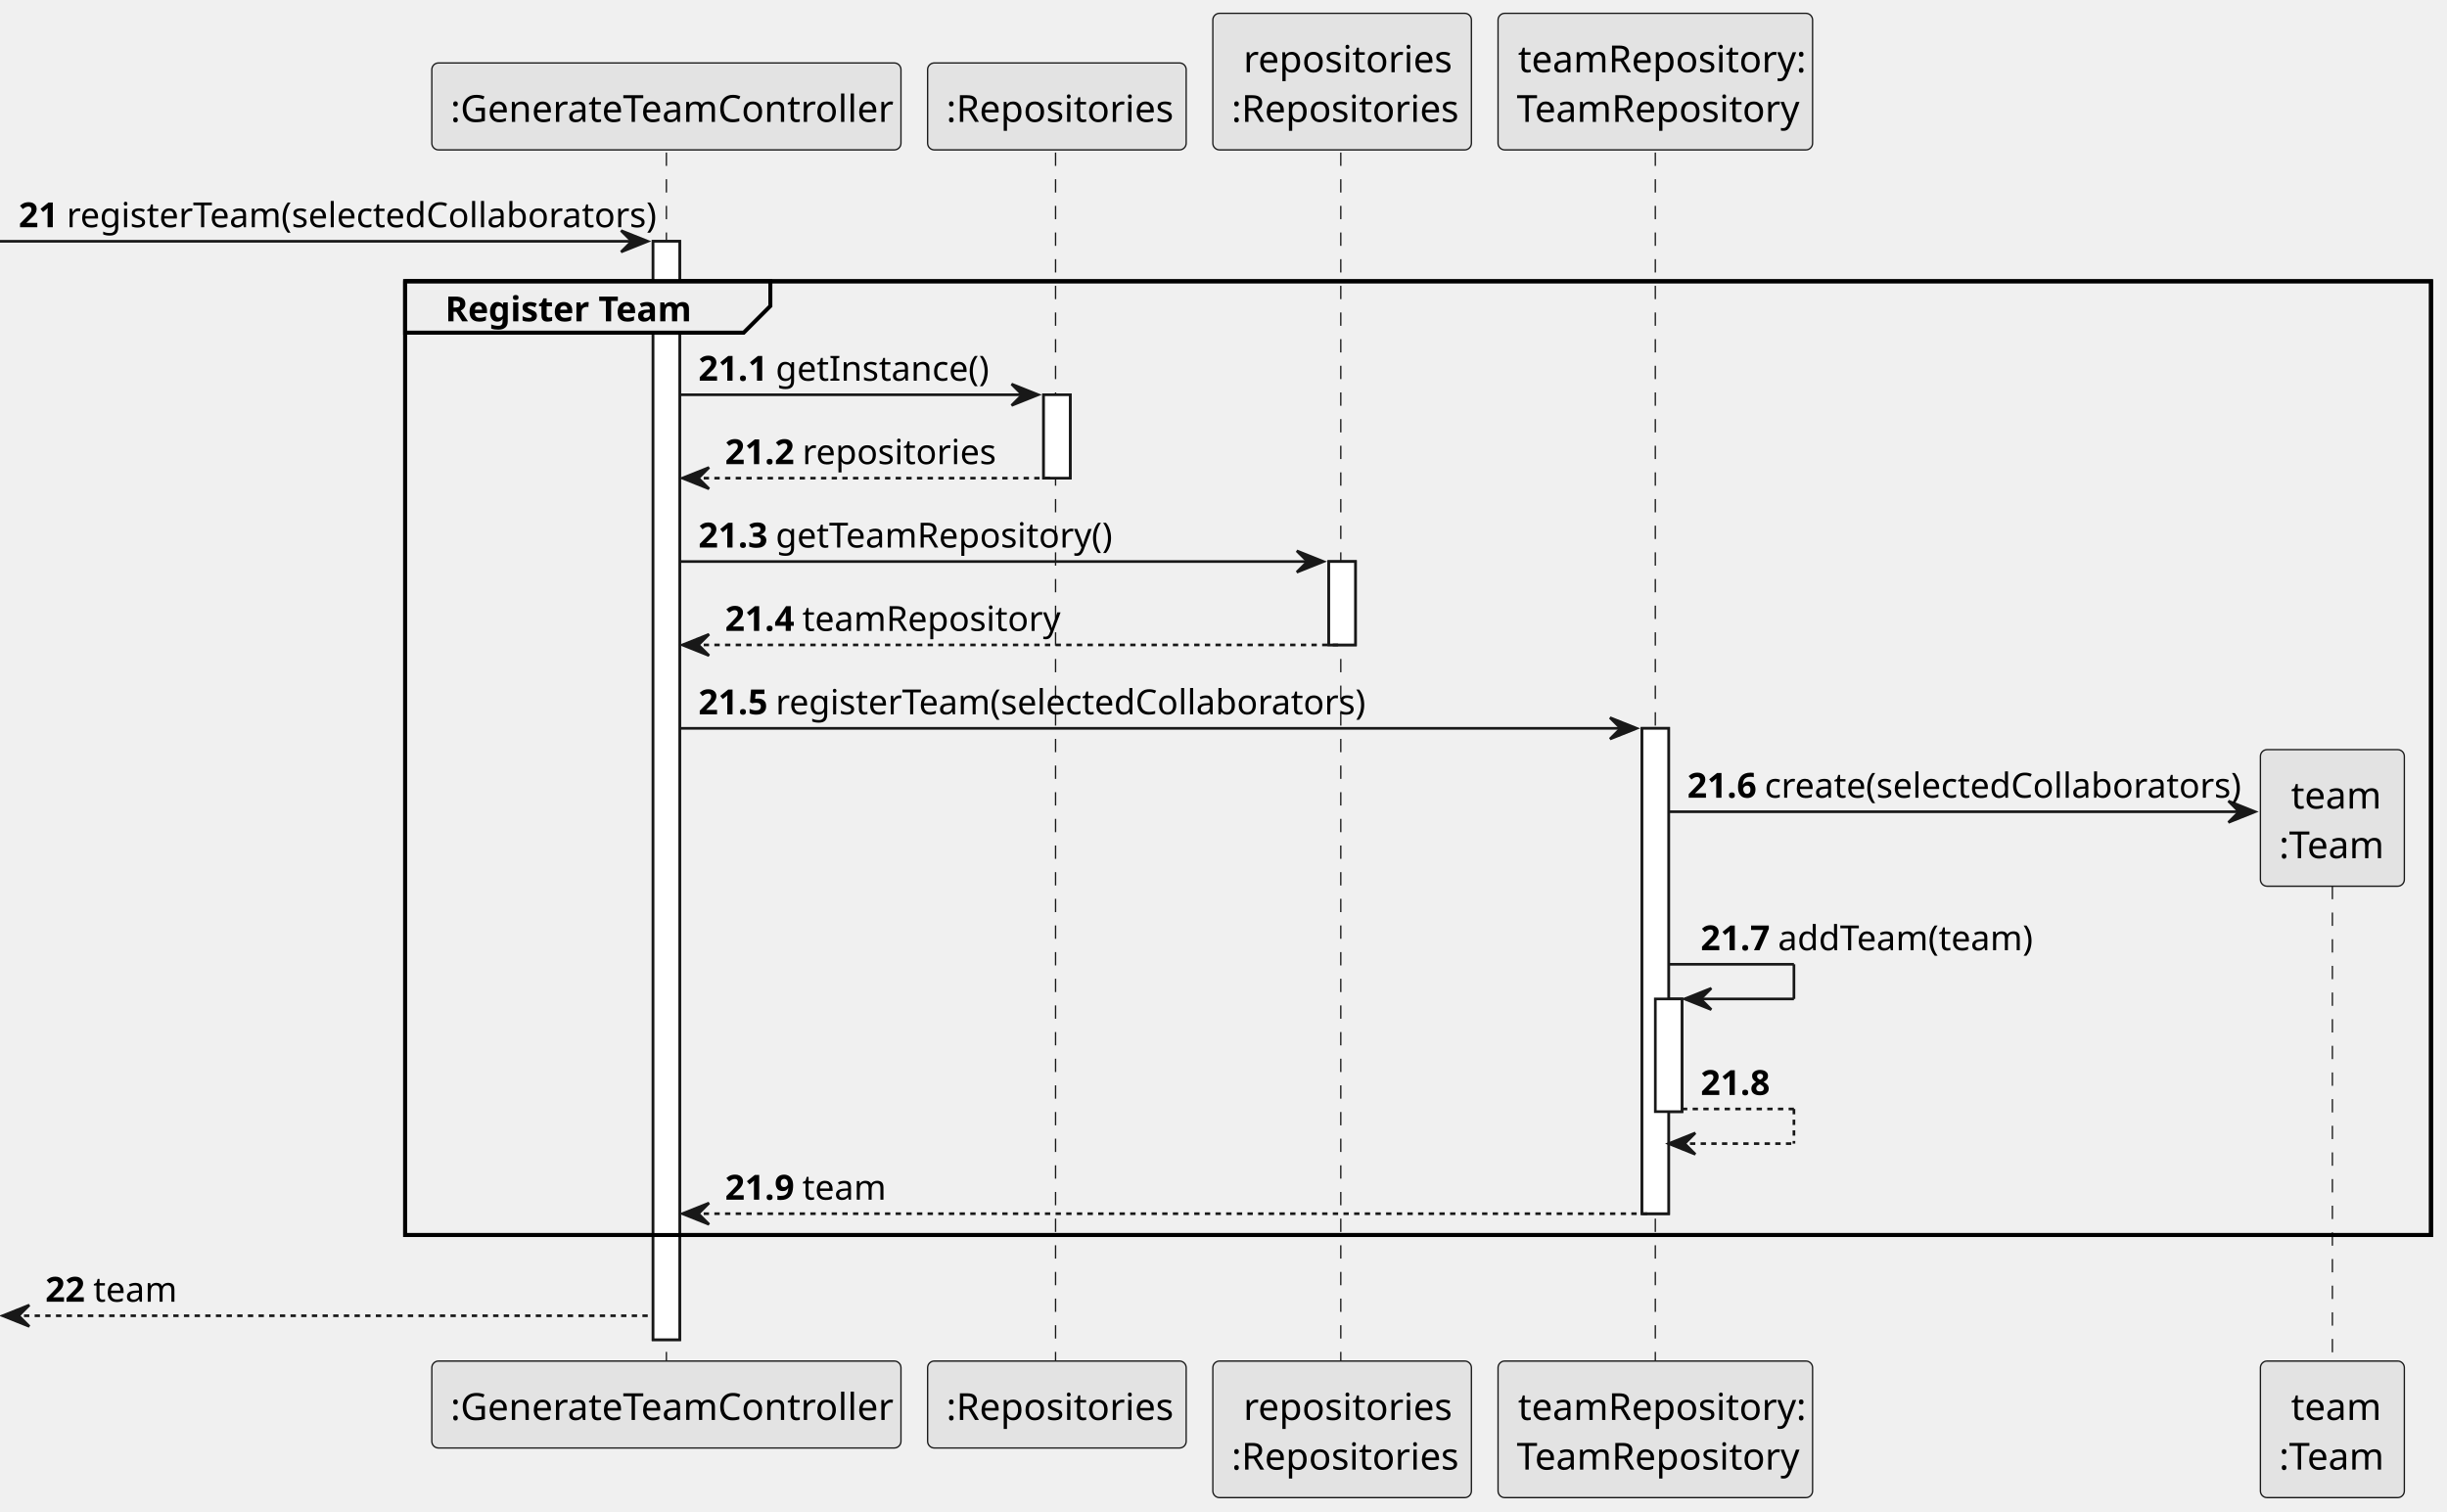
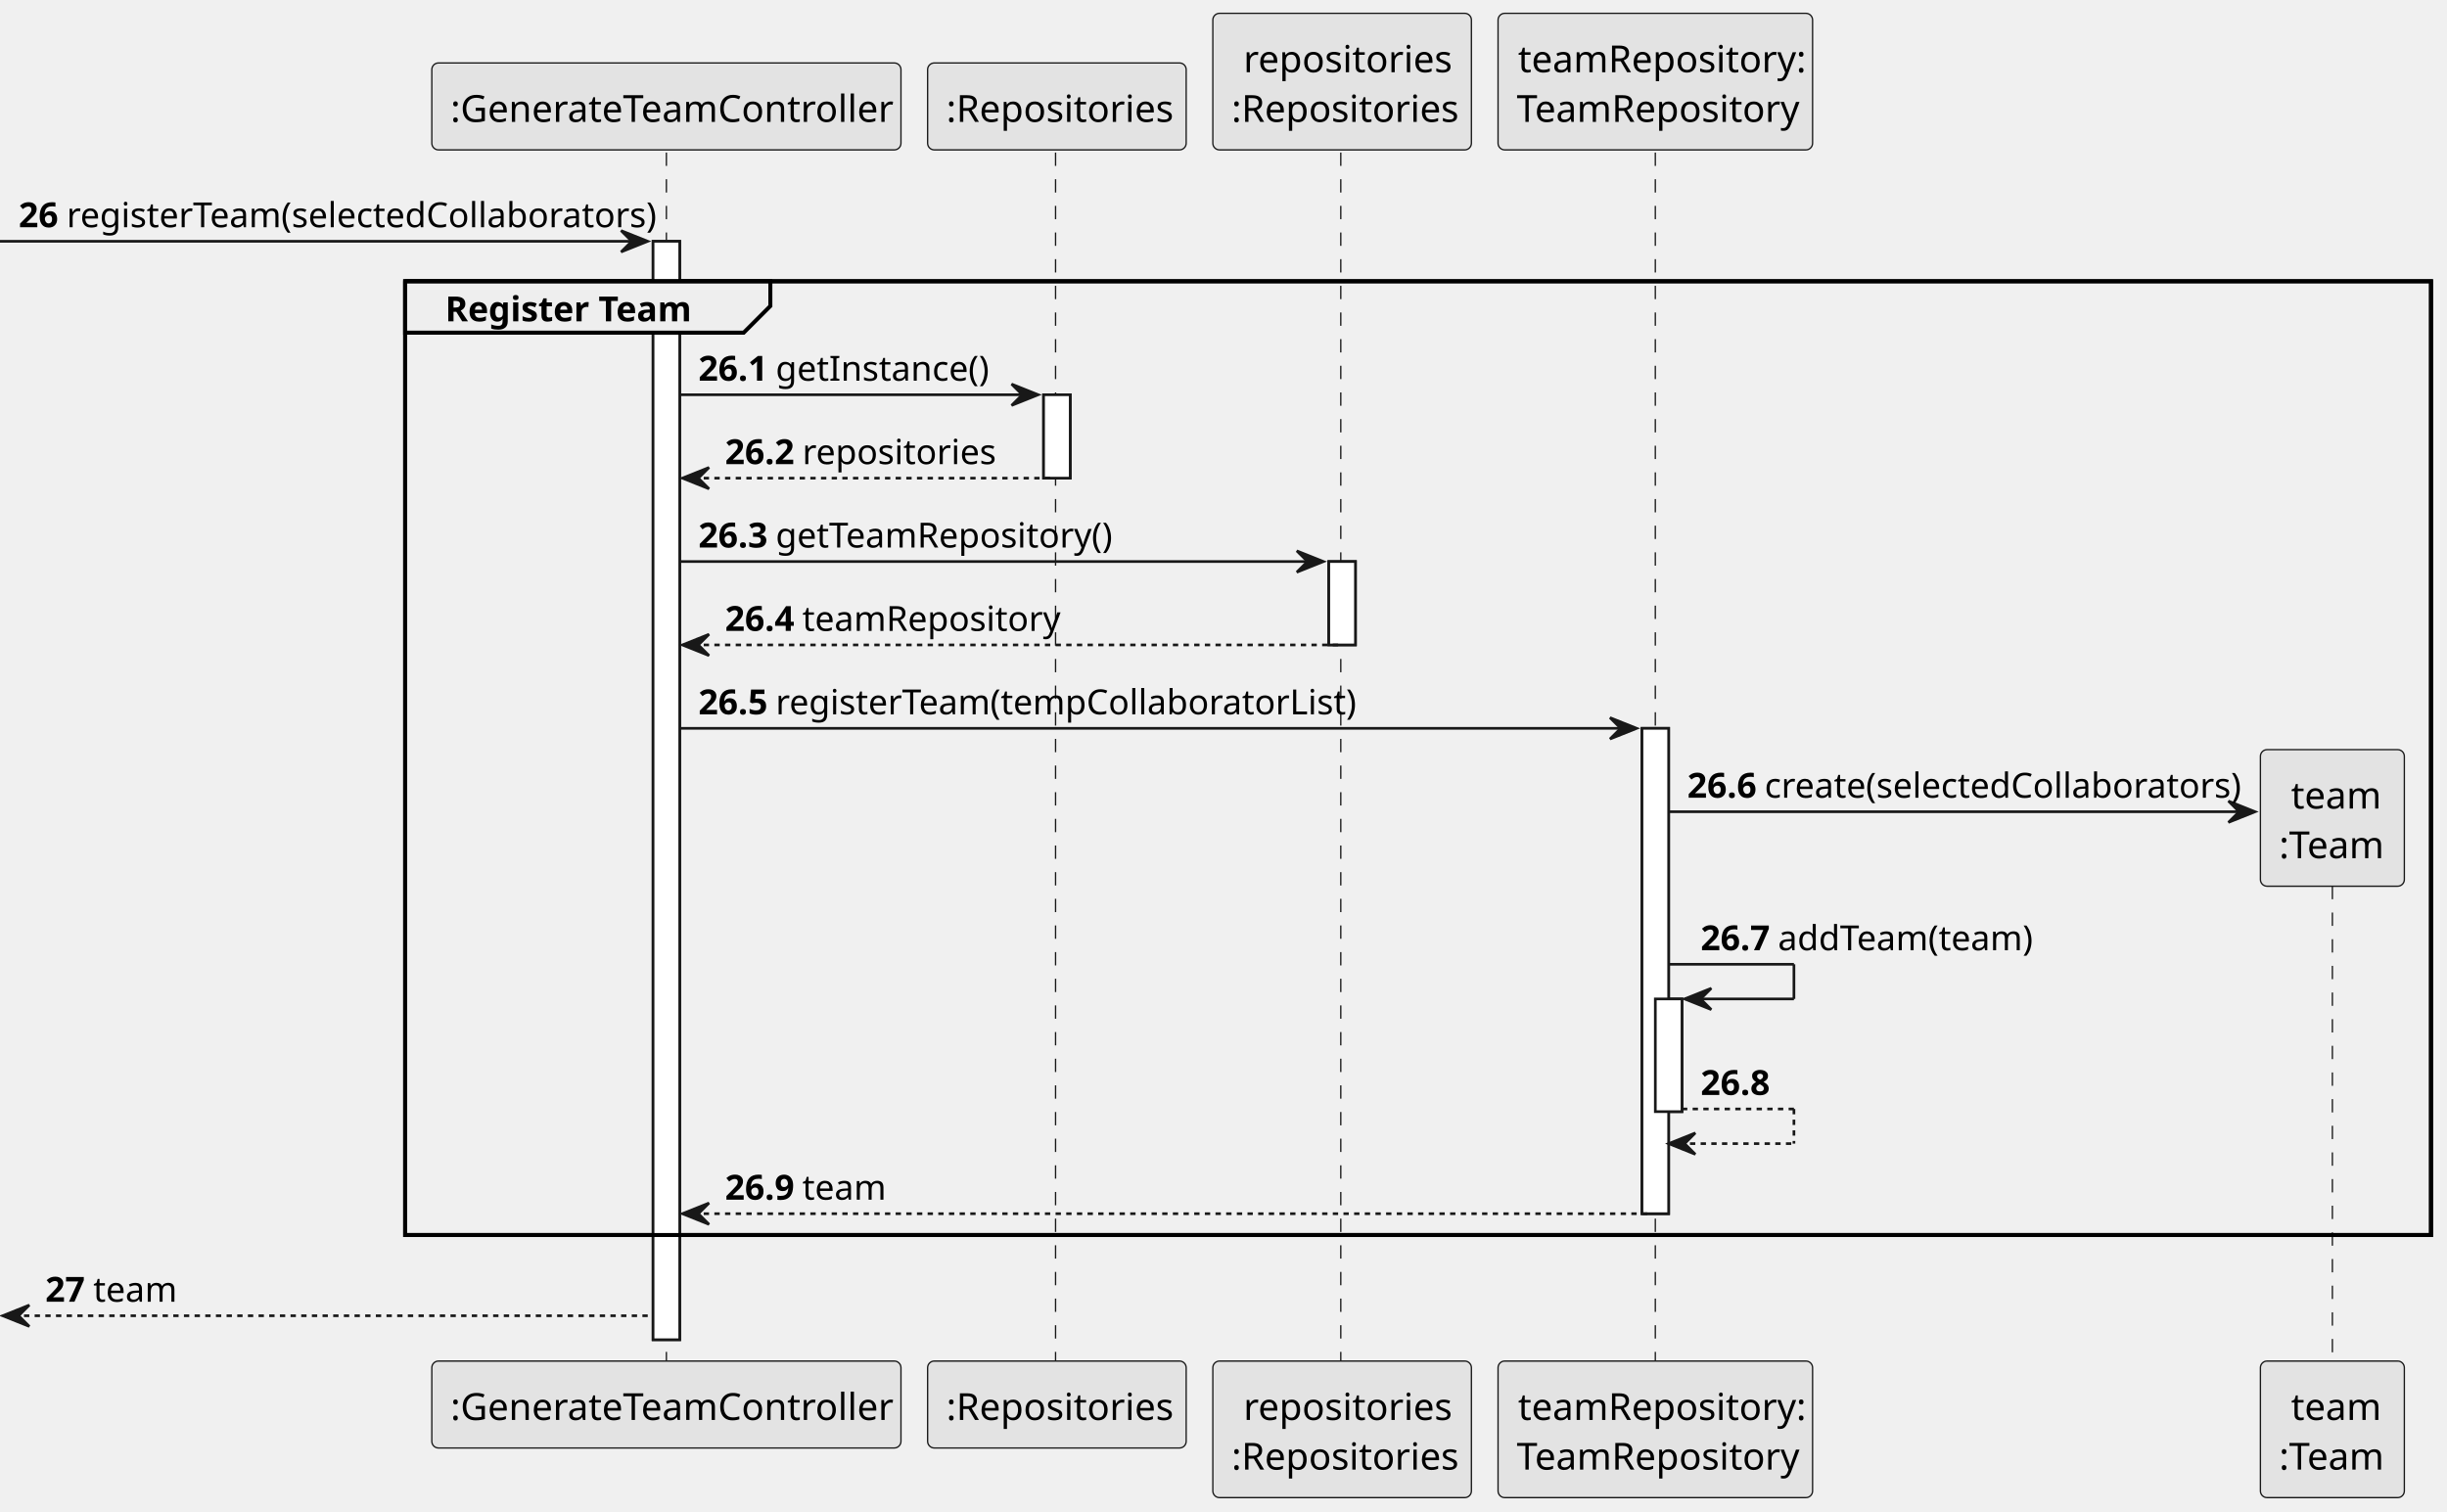
<svg xmlns="http://www.w3.org/2000/svg" contentStyleType="text/css" height="567px" preserveAspectRatio="none" style="width:918px;height:567px;background:#FFFFFF;" version="1.1" viewBox="0 0 918 567" width="918px" zoomAndPan="magnify">
  <defs />
  <g>
    <rect fill="#FFFFFF" height="412.152" style="stroke:#181818;stroke-width:1.0;" width="10" x="245" y="90.533" />
    <rect fill="#FFFFFF" height="31.291" style="stroke:#181818;stroke-width:1.0;" width="10" x="391.5" y="148.115" />
    <rect fill="#FFFFFF" height="31.291" style="stroke:#181818;stroke-width:1.0;" width="10" x="498.5" y="210.697" />
    <rect fill="#FFFFFF" height="182.115" style="stroke:#181818;stroke-width:1.0;" width="10" x="616" y="273.279" />
    <rect fill="#FFFFFF" height="42.291" style="stroke:#181818;stroke-width:1.0;" width="10" x="621" y="374.812" />
    <rect fill="none" height="357.861" style="stroke:#000000;stroke-width:1.5;" width="760" x="152" y="105.533" />
    <line style="stroke:#181818;stroke-width:0.5;stroke-dasharray:5.0,5.0;" x1="250" x2="250" y1="57.242" y2="511.685" />
    <line style="stroke:#181818;stroke-width:0.5;stroke-dasharray:5.0,5.0;" x1="396" x2="396" y1="57.242" y2="511.685" />
    <line style="stroke:#181818;stroke-width:0.5;stroke-dasharray:5.0,5.0;" x1="503" x2="503" y1="57.242" y2="511.685" />
    <line style="stroke:#181818;stroke-width:0.5;stroke-dasharray:5.0,5.0;" x1="621" x2="621" y1="57.242" y2="511.685" />
    <line style="stroke:#181818;stroke-width:0.5;stroke-dasharray:5.0,5.0;" x1="875" x2="875" y1="322.4" y2="511.685" />
    <rect fill="#E3E3E3" height="32.621" rx="2.5" ry="2.5" style="stroke:#181818;stroke-width:0.5;" width="176" x="162" y="23.621" />
    <text fill="#000000" font-family="sans-serif" font-size="14" lengthAdjust="spacing" textLength="162" x="169" y="45.728">:GenerateTeamController</text>
    <rect fill="#E3E3E3" height="32.621" rx="2.5" ry="2.5" style="stroke:#181818;stroke-width:0.5;" width="176" x="162" y="510.685" />
    <text fill="#000000" font-family="sans-serif" font-size="14" lengthAdjust="spacing" textLength="162" x="169" y="532.793">:GenerateTeamController</text>
    <rect fill="#E3E3E3" height="32.621" rx="2.5" ry="2.5" style="stroke:#181818;stroke-width:0.5;" width="97" x="348" y="23.621" />
    <text fill="#000000" font-family="sans-serif" font-size="14" lengthAdjust="spacing" textLength="83" x="355" y="45.728">:Repositories</text>
    <rect fill="#E3E3E3" height="32.621" rx="2.5" ry="2.5" style="stroke:#181818;stroke-width:0.5;" width="97" x="348" y="510.685" />
    <text fill="#000000" font-family="sans-serif" font-size="14" lengthAdjust="spacing" textLength="83" x="355" y="532.793">:Repositories</text>
    <rect fill="#E3E3E3" height="51.242" rx="2.5" ry="2.5" style="stroke:#181818;stroke-width:0.5;" width="97" x="455" y="5" />
    <text fill="#000000" font-family="sans-serif" font-size="14" lengthAdjust="spacing" textLength="74" x="466.5" y="27.107">repositories</text>
    <text fill="#000000" font-family="sans-serif" font-size="14" lengthAdjust="spacing" textLength="83" x="462" y="45.728">:Repositories</text>
    <rect fill="#E3E3E3" height="51.242" rx="2.5" ry="2.5" style="stroke:#181818;stroke-width:0.5;" width="97" x="455" y="510.685" />
    <text fill="#000000" font-family="sans-serif" font-size="14" lengthAdjust="spacing" textLength="74" x="466.5" y="532.793">repositories</text>
    <text fill="#000000" font-family="sans-serif" font-size="14" lengthAdjust="spacing" textLength="83" x="462" y="551.414">:Repositories</text>
    <rect fill="#E3E3E3" height="51.242" rx="2.5" ry="2.5" style="stroke:#181818;stroke-width:0.5;" width="118" x="562" y="5" />
    <text fill="#000000" font-family="sans-serif" font-size="14" lengthAdjust="spacing" textLength="103" x="569.5" y="27.107">teamRepository:</text>
    <text fill="#000000" font-family="sans-serif" font-size="14" lengthAdjust="spacing" textLength="104" x="569" y="45.728">TeamRepository</text>
    <rect fill="#E3E3E3" height="51.242" rx="2.5" ry="2.5" style="stroke:#181818;stroke-width:0.5;" width="118" x="562" y="510.685" />
    <text fill="#000000" font-family="sans-serif" font-size="14" lengthAdjust="spacing" textLength="103" x="569.5" y="532.793">teamRepository:</text>
    <text fill="#000000" font-family="sans-serif" font-size="14" lengthAdjust="spacing" textLength="104" x="569" y="551.414">TeamRepository</text>
    <rect fill="#E3E3E3" height="51.242" rx="2.5" ry="2.5" style="stroke:#181818;stroke-width:0.5;" width="54" x="848" y="510.685" />
    <text fill="#000000" font-family="sans-serif" font-size="14" lengthAdjust="spacing" textLength="31" x="859.5" y="532.793">team</text>
    <text fill="#000000" font-family="sans-serif" font-size="14" lengthAdjust="spacing" textLength="40" x="855" y="551.414">:Team</text>
    <rect fill="#FFFFFF" height="412.152" style="stroke:#181818;stroke-width:1.0;" width="10" x="245" y="90.533" />
    <rect fill="#FFFFFF" height="31.291" style="stroke:#181818;stroke-width:1.0;" width="10" x="391.5" y="148.115" />
    <rect fill="#FFFFFF" height="31.291" style="stroke:#181818;stroke-width:1.0;" width="10" x="498.5" y="210.697" />
    <rect fill="#FFFFFF" height="182.115" style="stroke:#181818;stroke-width:1.0;" width="10" x="616" y="273.279" />
    <rect fill="#FFFFFF" height="42.291" style="stroke:#181818;stroke-width:1.0;" width="10" x="621" y="374.812" />
    <polygon fill="#181818" points="233,86.533,243,90.533,233,94.533,237,90.533" style="stroke:#181818;stroke-width:1.0;" />
    <line style="stroke:#181818;stroke-width:1.0;" x1="0" x2="239" y1="90.533" y2="90.533" />
-     <text fill="#000000" font-family="sans-serif" font-size="13" font-weight="bold" lengthAdjust="spacing" textLength="14" x="7" y="85.27">21</text>
+     <text fill="#000000" font-family="sans-serif" font-size="13" font-weight="bold" lengthAdjust="spacing" textLength="14" x="7" y="85.27">26</text>
    <text fill="#000000" font-family="sans-serif" font-size="13" lengthAdjust="spacing" textLength="208" x="25" y="85.27">registerTeam(selectedCollaborators)</text>
    <path d="M152,105.533 L289,105.533 L289,114.824 L279,124.824 L152,124.824 L152,105.533 " fill="#EEEEEE" style="stroke:#000000;stroke-width:1.5;" />
    <rect fill="none" height="357.861" style="stroke:#000000;stroke-width:1.5;" width="760" x="152" y="105.533" />
    <text fill="#000000" font-family="sans-serif" font-size="13" font-weight="bold" lengthAdjust="spacing" textLength="92" x="167" y="120.561">Register Team</text>
    <polygon fill="#181818" points="379.5,144.115,389.5,148.115,379.5,152.115,383.5,148.115" style="stroke:#181818;stroke-width:1.0;" />
    <line style="stroke:#181818;stroke-width:1.0;" x1="255" x2="385.5" y1="148.115" y2="148.115" />
-     <text fill="#000000" font-family="sans-serif" font-size="13" font-weight="bold" lengthAdjust="spacing" textLength="25" x="262" y="142.852">21.1</text>
+     <text fill="#000000" font-family="sans-serif" font-size="13" font-weight="bold" lengthAdjust="spacing" textLength="25" x="262" y="142.852">26.1</text>
    <text fill="#000000" font-family="sans-serif" font-size="13" lengthAdjust="spacing" textLength="75" x="291" y="142.852">getInstance()</text>
    <polygon fill="#181818" points="266,175.406,256,179.406,266,183.406,262,179.406" style="stroke:#181818;stroke-width:1.0;" />
    <line style="stroke:#181818;stroke-width:1.0;stroke-dasharray:2.0,2.0;" x1="260" x2="395.5" y1="179.406" y2="179.406" />
-     <text fill="#000000" font-family="sans-serif" font-size="13" font-weight="bold" lengthAdjust="spacing" textLength="25" x="272" y="174.144">21.2</text>
+     <text fill="#000000" font-family="sans-serif" font-size="13" font-weight="bold" lengthAdjust="spacing" textLength="25" x="272" y="174.144">26.2</text>
    <text fill="#000000" font-family="sans-serif" font-size="13" lengthAdjust="spacing" textLength="67" x="301" y="174.144">repositories</text>
    <polygon fill="#181818" points="486.5,206.697,496.5,210.697,486.5,214.697,490.5,210.697" style="stroke:#181818;stroke-width:1.0;" />
    <line style="stroke:#181818;stroke-width:1.0;" x1="255" x2="492.5" y1="210.697" y2="210.697" />
-     <text fill="#000000" font-family="sans-serif" font-size="13" font-weight="bold" lengthAdjust="spacing" textLength="25" x="262" y="205.435">21.3</text>
+     <text fill="#000000" font-family="sans-serif" font-size="13" font-weight="bold" lengthAdjust="spacing" textLength="25" x="262" y="205.435">26.3</text>
    <text fill="#000000" font-family="sans-serif" font-size="13" lengthAdjust="spacing" textLength="120" x="291" y="205.435">getTeamRepository()</text>
    <polygon fill="#181818" points="266,237.988,256,241.988,266,245.988,262,241.988" style="stroke:#181818;stroke-width:1.0;" />
    <line style="stroke:#181818;stroke-width:1.0;stroke-dasharray:2.0,2.0;" x1="260" x2="502.5" y1="241.988" y2="241.988" />
-     <text fill="#000000" font-family="sans-serif" font-size="13" font-weight="bold" lengthAdjust="spacing" textLength="25" x="272" y="236.726">21.4</text>
+     <text fill="#000000" font-family="sans-serif" font-size="13" font-weight="bold" lengthAdjust="spacing" textLength="25" x="272" y="236.726">26.4</text>
    <text fill="#000000" font-family="sans-serif" font-size="13" lengthAdjust="spacing" textLength="91" x="301" y="236.726">teamRepository</text>
    <polygon fill="#181818" points="604,269.279,614,273.279,604,277.279,608,273.279" style="stroke:#181818;stroke-width:1.0;" />
    <line style="stroke:#181818;stroke-width:1.0;" x1="255" x2="610" y1="273.279" y2="273.279" />
-     <text fill="#000000" font-family="sans-serif" font-size="13" font-weight="bold" lengthAdjust="spacing" textLength="25" x="262" y="268.017">21.5</text>
-     <text fill="#000000" font-family="sans-serif" font-size="13" lengthAdjust="spacing" textLength="208" x="291" y="268.017">registerTeam(selectedCollaborators)</text>
+     <text fill="#000000" font-family="sans-serif" font-size="13" font-weight="bold" lengthAdjust="spacing" textLength="25" x="262" y="268.017">26.5</text>
+     <text fill="#000000" font-family="sans-serif" font-size="13" lengthAdjust="spacing" textLength="202" x="291" y="268.017">registerTeam(tempCollaboratorList)</text>
    <polygon fill="#181818" points="836,300.57,846,304.57,836,308.57,840,304.57" style="stroke:#181818;stroke-width:1.0;" />
    <line style="stroke:#181818;stroke-width:1.0;" x1="626" x2="842" y1="304.57" y2="304.57" />
-     <text fill="#000000" font-family="sans-serif" font-size="13" font-weight="bold" lengthAdjust="spacing" textLength="25" x="633" y="299.308">21.6</text>
+     <text fill="#000000" font-family="sans-serif" font-size="13" font-weight="bold" lengthAdjust="spacing" textLength="25" x="633" y="299.308">26.6</text>
    <text fill="#000000" font-family="sans-serif" font-size="13" lengthAdjust="spacing" textLength="169" x="662" y="299.308">create(selectedCollaborators)</text>
    <rect fill="#E3E3E3" height="51.242" rx="2.5" ry="2.5" style="stroke:#181818;stroke-width:0.5;" width="54" x="848" y="281.279" />
    <text fill="#000000" font-family="sans-serif" font-size="14" lengthAdjust="spacing" textLength="31" x="859.5" y="303.387">team</text>
    <text fill="#000000" font-family="sans-serif" font-size="14" lengthAdjust="spacing" textLength="40" x="855" y="322.008">:Team</text>
    <line style="stroke:#181818;stroke-width:1.0;" x1="626" x2="673" y1="361.812" y2="361.812" />
    <line style="stroke:#181818;stroke-width:1.0;" x1="673" x2="673" y1="361.812" y2="374.812" />
    <line style="stroke:#181818;stroke-width:1.0;" x1="632" x2="673" y1="374.812" y2="374.812" />
    <polygon fill="#181818" points="642,370.812,632,374.812,642,378.812,638,374.812" style="stroke:#181818;stroke-width:1.0;" />
-     <text fill="#000000" font-family="sans-serif" font-size="13" font-weight="bold" lengthAdjust="spacing" textLength="25" x="638" y="356.55">21.7</text>
+     <text fill="#000000" font-family="sans-serif" font-size="13" font-weight="bold" lengthAdjust="spacing" textLength="25" x="638" y="356.55">26.7</text>
    <text fill="#000000" font-family="sans-serif" font-size="13" lengthAdjust="spacing" textLength="90" x="667" y="356.55">addTeam(team)</text>
    <line style="stroke:#181818;stroke-width:1.0;stroke-dasharray:2.0,2.0;" x1="631" x2="673" y1="416.103" y2="416.103" />
    <line style="stroke:#181818;stroke-width:1.0;stroke-dasharray:2.0,2.0;" x1="673" x2="673" y1="416.103" y2="429.103" />
    <line style="stroke:#181818;stroke-width:1.0;stroke-dasharray:2.0,2.0;" x1="626" x2="673" y1="429.103" y2="429.103" />
    <polygon fill="#181818" points="636,425.103,626,429.103,636,433.103,632,429.103" style="stroke:#181818;stroke-width:1.0;" />
-     <text fill="#000000" font-family="sans-serif" font-size="13" font-weight="bold" lengthAdjust="spacing" textLength="25" x="638" y="410.841">21.8</text>
+     <text fill="#000000" font-family="sans-serif" font-size="13" font-weight="bold" lengthAdjust="spacing" textLength="25" x="638" y="410.841">26.8</text>
    <text fill="#000000" font-family="sans-serif" font-size="13" lengthAdjust="spacing" textLength="4" x="667" y="410.841"> </text>
    <polygon fill="#181818" points="266,451.394,256,455.394,266,459.394,262,455.394" style="stroke:#181818;stroke-width:1.0;" />
    <line style="stroke:#181818;stroke-width:1.0;stroke-dasharray:2.0,2.0;" x1="260" x2="620" y1="455.394" y2="455.394" />
-     <text fill="#000000" font-family="sans-serif" font-size="13" font-weight="bold" lengthAdjust="spacing" textLength="25" x="272" y="450.132">21.9</text>
+     <text fill="#000000" font-family="sans-serif" font-size="13" font-weight="bold" lengthAdjust="spacing" textLength="25" x="272" y="450.132">26.9</text>
    <text fill="#000000" font-family="sans-serif" font-size="13" lengthAdjust="spacing" textLength="29" x="301" y="450.132">team</text>
    <polygon fill="#181818" points="11,489.685,1,493.685,11,497.685,7,493.685" style="stroke:#181818;stroke-width:1.0;" />
    <line style="stroke:#181818;stroke-width:1.0;stroke-dasharray:2.0,2.0;" x1="5" x2="244" y1="493.685" y2="493.685" />
-     <text fill="#000000" font-family="sans-serif" font-size="13" font-weight="bold" lengthAdjust="spacing" textLength="14" x="17" y="488.423">22</text>
+     <text fill="#000000" font-family="sans-serif" font-size="13" font-weight="bold" lengthAdjust="spacing" textLength="14" x="17" y="488.423">27</text>
    <text fill="#000000" font-family="sans-serif" font-size="13" lengthAdjust="spacing" textLength="29" x="35" y="488.423">team</text>
  </g>
</svg>
